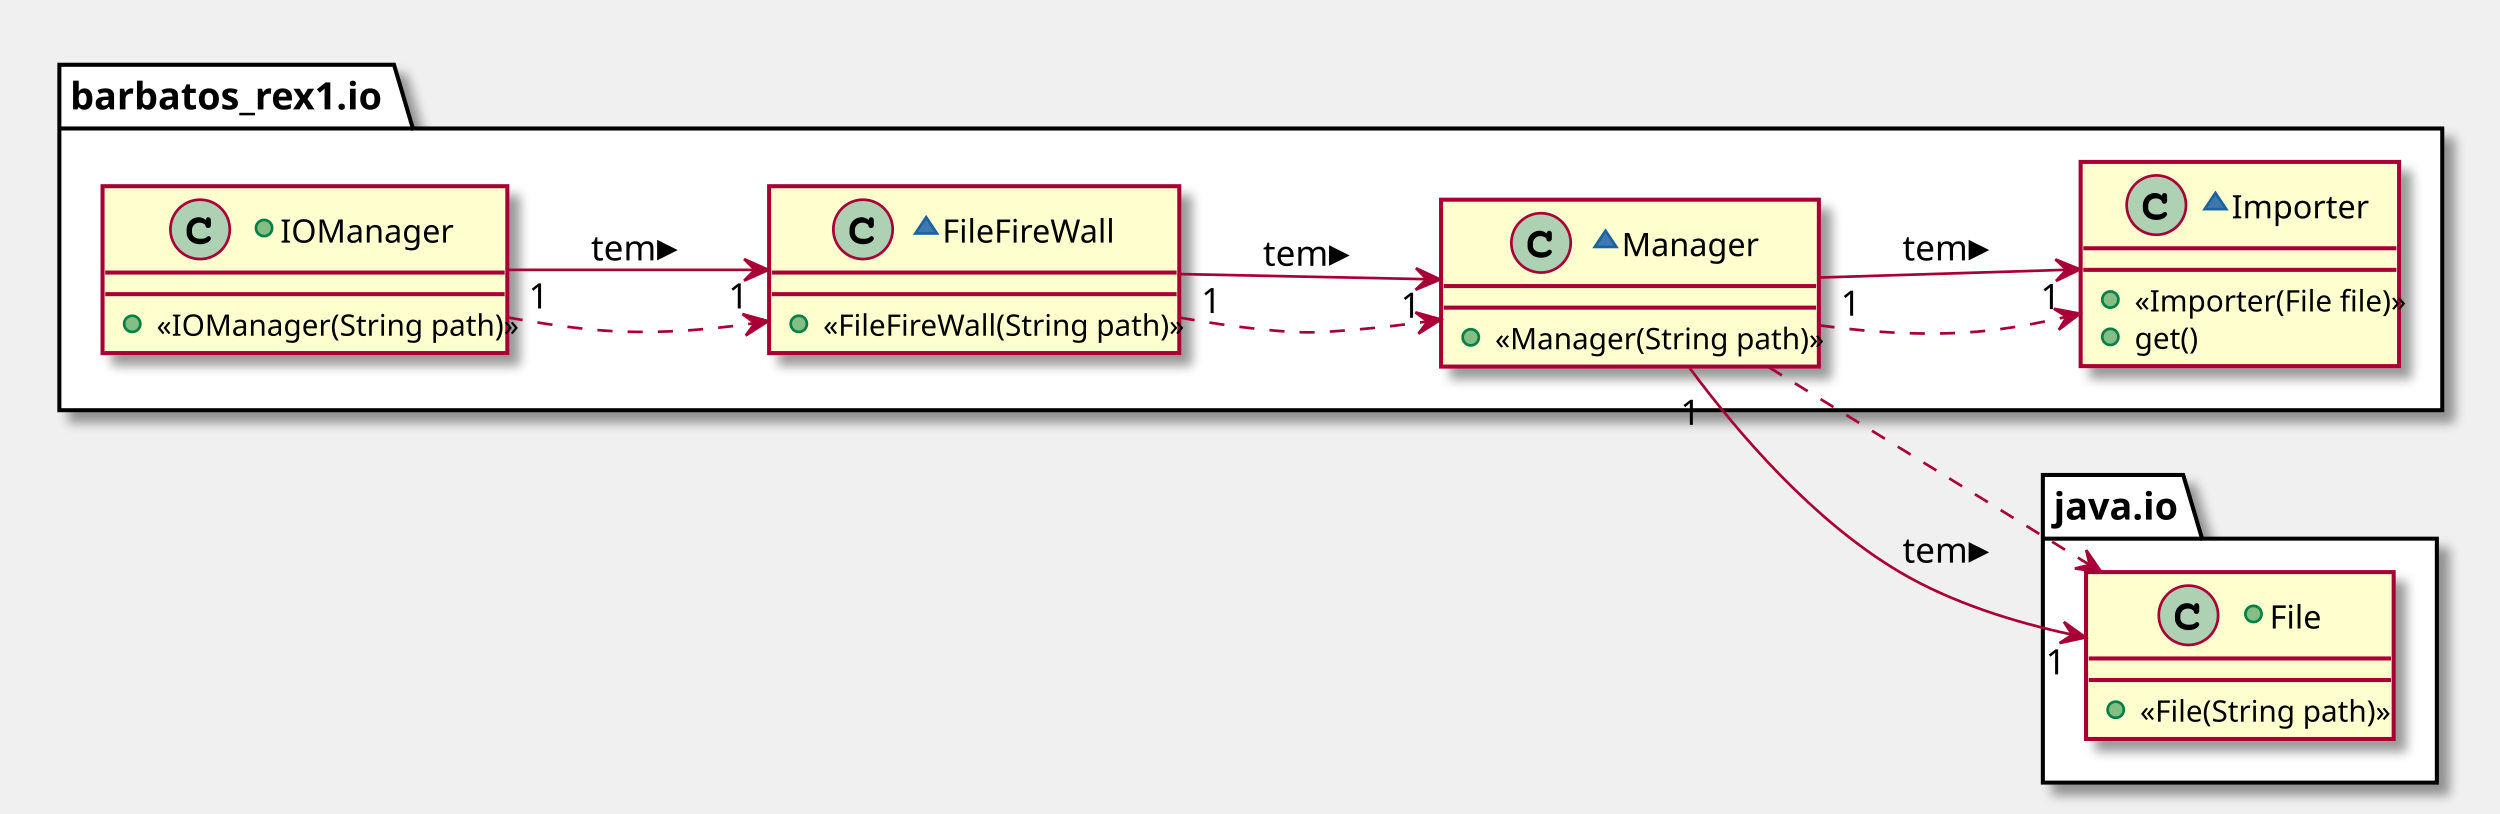
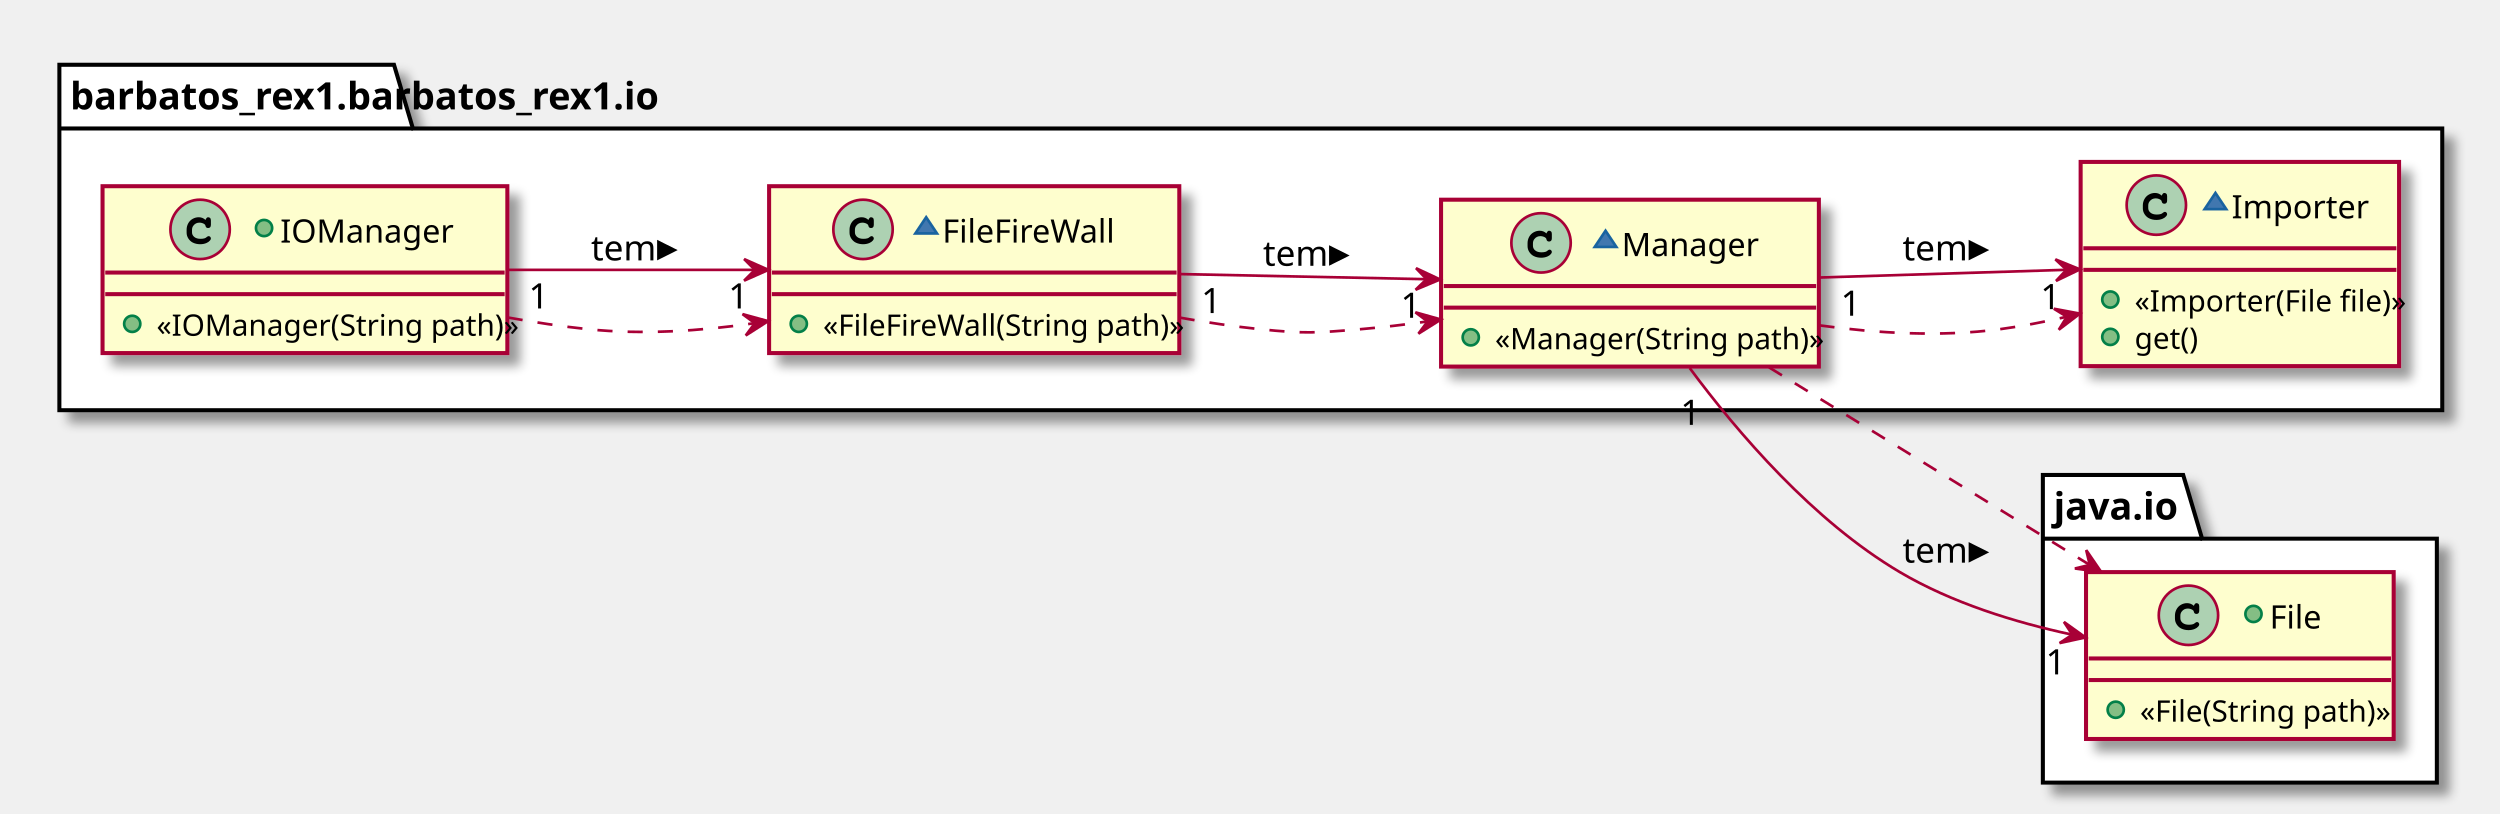
<svg xmlns="http://www.w3.org/2000/svg" contentScriptType="application/ecmascript" contentStyleType="text/css" height="377.5px" preserveAspectRatio="none" style="width:1158px;height:377px;" version="1.1" viewBox="0 0 1158 377" width="1158.75px" zoomAndPan="magnify">
  <defs>
    <filter height="300%" id="f3814zqma7x5x" width="300%" x="-1" y="-1">
      <feGaussianBlur result="blurOut" stdDeviation="2.5" />
      <feColorMatrix in="blurOut" result="blurOut2" type="matrix" values="0 0 0 0 0 0 0 0 0 0 0 0 0 0 0 0 0 0 .4 0" />
      <feOffset dx="5.0" dy="5.0" in="blurOut2" result="blurOut3" />
      <feBlend in="SourceGraphic" in2="blurOut3" mode="normal" />
    </filter>
  </defs>
  <g>
    <polygon fill="#FFFFFF" filter="url(#f3814zqma7x5x)" points="27.5,30,182.5,30,191.25,59.512,1131.25,59.512,1131.25,190,27.5,190,27.5,30" style="stroke: #000000; stroke-width: 1.875;" />
    <line style="stroke: #000000; stroke-width: 1.875;" x1="27.5" x2="191.25" y1="59.512" y2="59.512" />
-     <text fill="#000000" font-family="sans-serif" font-size="17.5" font-weight="bold" lengthAdjust="spacingAndGlyphs" textLength="147.5" x="32.5" y="50.666">barbatos_rex1.io
+     <text fill="#000000" font-family="sans-serif" font-size="17.5" font-weight="bold" lengthAdjust="spacingAndGlyphs" textLength="147.5" x="32.5" y="50.666">barbatos_rex1.barbatos_rex1.io
        </text>
    <polygon fill="#FFFFFF" filter="url(#f3814zqma7x5x)" points="946.25,220,1011.25,220,1020,249.512,1128.75,249.512,1128.75,362.5,946.25,362.5,946.25,220" style="stroke: #000000; stroke-width: 1.875;" />
    <line style="stroke: #000000; stroke-width: 1.875;" x1="946.25" x2="1020" y1="249.512" y2="249.512" />
    <text fill="#000000" font-family="sans-serif" font-size="17.5" font-weight="bold" lengthAdjust="spacingAndGlyphs" textLength="57.5" x="951.25" y="240.667">java.io
        </text>
    <rect fill="#FEFECE" filter="url(#f3814zqma7x5x)" height="77.295" id="IOManager" style="stroke: #A80036; stroke-width: 1.875;" width="187.5" x="47.5" y="86.25" />
    <ellipse cx="92.688" cy="106.25" fill="#ADD1B2" rx="13.75" ry="13.75" style="stroke: #A80036; stroke-width: 1.25;" />
    <path d="M95.188,101.875 Q95.441,101.25 95.734,100.938 Q96.027,100.625 96.359,100.625 Q96.945,100.625 97.316,100.977 Q97.688,101.328 97.688,102.148 L97.688,104.102 Q97.688,104.922 97.336,105.273 Q96.984,105.625 96.438,105.625 Q95.949,105.625 95.637,105.41 Q95.324,105.195 95.188,104.629 Q95.129,104.238 94.914,104.023 Q94.523,103.613 93.82,103.379 Q93.117,103.125 92.414,103.125 Q91.535,103.125 90.793,103.477 Q90.07,103.828 89.504,104.609 Q88.938,105.391 88.938,106.465 L88.938,107.617 Q88.938,108.906 89.992,109.766 Q91.047,110.625 92.922,110.625 Q94.035,110.625 94.816,110.371 Q95.266,110.234 95.773,109.785 Q96.106,109.531 96.281,109.453 Q96.457,109.375 96.672,109.375 Q97.082,109.375 97.375,109.707 Q97.688,110.019 97.688,110.469 Q97.688,110.898 97.258,111.406 Q96.633,112.148 95.637,112.559 Q94.328,113.125 92.727,113.125 Q90.852,113.125 89.348,112.383 Q88.137,111.797 87.277,110.527 Q86.438,109.258 86.438,107.754 L86.438,106.387 Q86.438,104.824 87.18,103.457 Q87.941,102.09 89.25,101.367 Q90.578,100.625 92.062,100.625 Q92.961,100.625 93.742,100.938 Q94.523,101.25 95.188,101.875 Z " />
    <ellipse cx="122.312" cy="105.625" fill="#84BE84" rx="3.75" ry="3.75" style="stroke: #038048; stroke-width: 1.25;" />
    <text fill="#000000" font-family="sans-serif" font-size="15" lengthAdjust="spacingAndGlyphs" textLength="75" x="129.812" y="112.388">IOManager
        </text>
    <line style="stroke: #A80036; stroke-width: 1.875;" x1="48.75" x2="233.75" y1="126.25" y2="126.25" />
    <line style="stroke: #A80036; stroke-width: 1.875;" x1="48.75" x2="233.75" y1="136.25" y2="136.25" />
    <ellipse cx="61.25" cy="150" fill="#84BE84" rx="3.75" ry="3.75" style="stroke: #038048; stroke-width: 1.25;" />
    <text fill="#000000" font-family="sans-serif" font-size="13.75" lengthAdjust="spacingAndGlyphs" textLength="155" x="72.5" y="155.524">«IOManager(String path)»
        </text>
    <rect fill="#FEFECE" filter="url(#f3814zqma7x5x)" height="77.295" id="FileFireWall" style="stroke: #A80036; stroke-width: 1.875;" width="190" x="356.25" y="86.25" />
    <ellipse cx="399.75" cy="106.25" fill="#ADD1B2" rx="13.75" ry="13.75" style="stroke: #A80036; stroke-width: 1.25;" />
    <path d="M402.25,101.875 Q402.504,101.25 402.797,100.938 Q403.09,100.625 403.422,100.625 Q404.008,100.625 404.379,100.977 Q404.75,101.328 404.75,102.148 L404.75,104.102 Q404.75,104.922 404.398,105.273 Q404.047,105.625 403.5,105.625 Q403.012,105.625 402.699,105.41 Q402.387,105.195 402.25,104.629 Q402.191,104.238 401.977,104.023 Q401.586,103.613 400.883,103.379 Q400.18,103.125 399.477,103.125 Q398.598,103.125 397.856,103.477 Q397.133,103.828 396.566,104.609 Q396,105.391 396,106.465 L396,107.617 Q396,108.906 397.055,109.766 Q398.109,110.625 399.984,110.625 Q401.098,110.625 401.879,110.371 Q402.328,110.234 402.836,109.785 Q403.168,109.531 403.344,109.453 Q403.519,109.375 403.734,109.375 Q404.144,109.375 404.438,109.707 Q404.75,110.019 404.75,110.469 Q404.75,110.898 404.32,111.406 Q403.695,112.148 402.699,112.559 Q401.391,113.125 399.789,113.125 Q397.914,113.125 396.41,112.383 Q395.199,111.797 394.34,110.527 Q393.5,109.258 393.5,107.754 L393.5,106.387 Q393.5,104.824 394.242,103.457 Q395.004,102.09 396.312,101.367 Q397.641,100.625 399.125,100.625 Q400.023,100.625 400.805,100.938 Q401.586,101.25 402.25,101.875 Z " />
    <polygon fill="#4177AF" points="429,100.625,424,108.125,434,108.125" style="stroke: #1963A0; stroke-width: 1.25;" />
    <text fill="#000000" font-family="sans-serif" font-size="15" lengthAdjust="spacingAndGlyphs" textLength="81.25" x="436.5" y="112.388">FileFireWall
        </text>
    <line style="stroke: #A80036; stroke-width: 1.875;" x1="357.5" x2="545" y1="126.25" y2="126.25" />
    <line style="stroke: #A80036; stroke-width: 1.875;" x1="357.5" x2="545" y1="136.25" y2="136.25" />
    <ellipse cx="370" cy="150" fill="#84BE84" rx="3.75" ry="3.75" style="stroke: #038048; stroke-width: 1.25;" />
    <text fill="#000000" font-family="sans-serif" font-size="13.75" lengthAdjust="spacingAndGlyphs" textLength="157.5" x="381.25" y="155.524">«FileFireWall(String path)»
        </text>
    <rect fill="#FEFECE" filter="url(#f3814zqma7x5x)" height="77.295" id="Manager" style="stroke: #A80036; stroke-width: 1.875;" width="175" x="667.5" y="92.5" />
    <ellipse cx="713.812" cy="112.5" fill="#ADD1B2" rx="13.75" ry="13.75" style="stroke: #A80036; stroke-width: 1.25;" />
    <path d="M716.312,108.125 Q716.566,107.5 716.859,107.188 Q717.152,106.875 717.484,106.875 Q718.07,106.875 718.441,107.227 Q718.812,107.578 718.812,108.398 L718.812,110.352 Q718.812,111.172 718.461,111.523 Q718.109,111.875 717.562,111.875 Q717.074,111.875 716.762,111.66 Q716.449,111.445 716.312,110.879 Q716.254,110.488 716.039,110.273 Q715.648,109.863 714.945,109.629 Q714.242,109.375 713.539,109.375 Q712.66,109.375 711.918,109.727 Q711.195,110.078 710.629,110.859 Q710.062,111.641 710.062,112.715 L710.062,113.867 Q710.062,115.156 711.117,116.016 Q712.172,116.875 714.047,116.875 Q715.16,116.875 715.941,116.621 Q716.391,116.484 716.898,116.035 Q717.231,115.781 717.406,115.703 Q717.582,115.625 717.797,115.625 Q718.207,115.625 718.5,115.957 Q718.812,116.269 718.812,116.719 Q718.812,117.148 718.383,117.656 Q717.758,118.398 716.762,118.809 Q715.453,119.375 713.852,119.375 Q711.977,119.375 710.473,118.633 Q709.262,118.047 708.402,116.777 Q707.562,115.508 707.562,114.004 L707.562,112.637 Q707.562,111.074 708.305,109.707 Q709.066,108.34 710.375,107.617 Q711.703,106.875 713.188,106.875 Q714.086,106.875 714.867,107.188 Q715.648,107.5 716.312,108.125 Z " />
    <polygon fill="#4177AF" points="743.688,106.875,738.688,114.375,748.688,114.375" style="stroke: #1963A0; stroke-width: 1.25;" />
    <text fill="#000000" font-family="sans-serif" font-size="15" lengthAdjust="spacingAndGlyphs" textLength="60" x="751.188" y="118.638">Manager
        </text>
    <line style="stroke: #A80036; stroke-width: 1.875;" x1="668.75" x2="841.25" y1="132.5" y2="132.5" />
    <line style="stroke: #A80036; stroke-width: 1.875;" x1="668.75" x2="841.25" y1="142.5" y2="142.5" />
    <ellipse cx="681.25" cy="156.25" fill="#84BE84" rx="3.75" ry="3.75" style="stroke: #038048; stroke-width: 1.25;" />
    <text fill="#000000" font-family="sans-serif" font-size="13.75" lengthAdjust="spacingAndGlyphs" textLength="142.5" x="692.5" y="161.774">«Manager(String path)»
        </text>
    <rect fill="#FEFECE" filter="url(#f3814zqma7x5x)" height="94.59" id="Importer" style="stroke: #A80036; stroke-width: 1.875;" width="147.5" x="963.75" y="75" />
    <ellipse cx="998.812" cy="95" fill="#ADD1B2" rx="13.75" ry="13.75" style="stroke: #A80036; stroke-width: 1.25;" />
    <path d="M1001.312,90.625 Q1001.566,90 1001.859,89.688 Q1002.152,89.375 1002.484,89.375 Q1003.07,89.375 1003.441,89.727 Q1003.812,90.078 1003.812,90.898 L1003.812,92.852 Q1003.812,93.672 1003.461,94.023 Q1003.109,94.375 1002.562,94.375 Q1002.074,94.375 1001.762,94.16 Q1001.449,93.945 1001.312,93.379 Q1001.254,92.988 1001.039,92.773 Q1000.648,92.363 999.945,92.129 Q999.242,91.875 998.539,91.875 Q997.66,91.875 996.918,92.227 Q996.195,92.578 995.629,93.359 Q995.062,94.141 995.062,95.215 L995.062,96.367 Q995.062,97.656 996.117,98.516 Q997.172,99.375 999.047,99.375 Q1000.16,99.375 1000.941,99.121 Q1001.391,98.984 1001.898,98.535 Q1002.231,98.281 1002.406,98.203 Q1002.582,98.125 1002.797,98.125 Q1003.207,98.125 1003.5,98.457 Q1003.812,98.769 1003.812,99.219 Q1003.812,99.648 1003.383,100.156 Q1002.758,100.898 1001.762,101.309 Q1000.453,101.875 998.852,101.875 Q996.977,101.875 995.473,101.133 Q994.262,100.547 993.402,99.277 Q992.562,98.008 992.562,96.504 L992.562,95.137 Q992.562,93.574 993.305,92.207 Q994.066,90.84 995.375,90.117 Q996.703,89.375 998.188,89.375 Q999.086,89.375 999.867,89.688 Q1000.648,90 1001.312,90.625 Z " />
    <polygon fill="#4177AF" points="1026.188,89.375,1021.188,96.875,1031.188,96.875" style="stroke: #1963A0; stroke-width: 1.25;" />
    <text fill="#000000" font-family="sans-serif" font-size="15" lengthAdjust="spacingAndGlyphs" textLength="57.5" x="1033.688" y="101.138">Importer
        </text>
    <line style="stroke: #A80036; stroke-width: 1.875;" x1="965" x2="1110" y1="115" y2="115" />
    <line style="stroke: #A80036; stroke-width: 1.875;" x1="965" x2="1110" y1="125" y2="125" />
    <ellipse cx="977.5" cy="138.75" fill="#84BE84" rx="3.75" ry="3.75" style="stroke: #038048; stroke-width: 1.25;" />
    <text fill="#000000" font-family="sans-serif" font-size="13.75" lengthAdjust="spacingAndGlyphs" textLength="115" x="988.75" y="144.274">«Importer(File file)»
        </text>
    <ellipse cx="977.5" cy="156.045" fill="#84BE84" rx="3.75" ry="3.75" style="stroke: #038048; stroke-width: 1.25;" />
    <text fill="#000000" font-family="sans-serif" font-size="13.75" lengthAdjust="spacingAndGlyphs" textLength="28.75" x="988.75" y="161.569">get()
        </text>
    <rect fill="#FEFECE" filter="url(#f3814zqma7x5x)" height="77.295" id="File" style="stroke: #A80036; stroke-width: 1.875;" width="142.5" x="966.25" y="265" />
    <ellipse cx="1013.688" cy="285" fill="#ADD1B2" rx="13.75" ry="13.75" style="stroke: #A80036; stroke-width: 1.25;" />
    <path d="M1016.188,280.625 Q1016.441,280 1016.734,279.688 Q1017.027,279.375 1017.359,279.375 Q1017.945,279.375 1018.316,279.727 Q1018.688,280.078 1018.688,280.898 L1018.688,282.852 Q1018.688,283.672 1018.336,284.023 Q1017.984,284.375 1017.438,284.375 Q1016.949,284.375 1016.637,284.16 Q1016.324,283.945 1016.188,283.379 Q1016.129,282.988 1015.914,282.773 Q1015.523,282.363 1014.82,282.129 Q1014.117,281.875 1013.414,281.875 Q1012.535,281.875 1011.793,282.227 Q1011.07,282.578 1010.504,283.359 Q1009.938,284.141 1009.938,285.215 L1009.938,286.367 Q1009.938,287.656 1010.992,288.516 Q1012.047,289.375 1013.922,289.375 Q1015.035,289.375 1015.816,289.121 Q1016.266,288.984 1016.773,288.535 Q1017.106,288.281 1017.281,288.203 Q1017.457,288.125 1017.672,288.125 Q1018.082,288.125 1018.375,288.457 Q1018.688,288.769 1018.688,289.219 Q1018.688,289.648 1018.258,290.156 Q1017.633,290.898 1016.637,291.309 Q1015.328,291.875 1013.727,291.875 Q1011.852,291.875 1010.348,291.133 Q1009.137,290.547 1008.277,289.277 Q1007.438,288.008 1007.438,286.504 L1007.438,285.137 Q1007.438,283.574 1008.18,282.207 Q1008.941,280.84 1010.25,280.117 Q1011.578,279.375 1013.062,279.375 Q1013.961,279.375 1014.742,279.688 Q1015.523,280 1016.188,280.625 Z " />
    <ellipse cx="1043.812" cy="284.375" fill="#84BE84" rx="3.75" ry="3.75" style="stroke: #038048; stroke-width: 1.25;" />
    <text fill="#000000" font-family="sans-serif" font-size="15" lengthAdjust="spacingAndGlyphs" textLength="25" x="1051.312" y="291.138">File
        </text>
    <line style="stroke: #A80036; stroke-width: 1.875;" x1="967.5" x2="1107.5" y1="305" y2="305" />
    <line style="stroke: #A80036; stroke-width: 1.875;" x1="967.5" x2="1107.5" y1="315" y2="315" />
    <ellipse cx="980" cy="328.75" fill="#84BE84" rx="3.75" ry="3.75" style="stroke: #038048; stroke-width: 1.25;" />
    <text fill="#000000" font-family="sans-serif" font-size="13.75" lengthAdjust="spacingAndGlyphs" textLength="110" x="991.25" y="334.274">«File(String path)»
        </text>
    <path d="M235.153,147.053 C247.643,149.304 260.34,151.227 272.5,152.5 C297.517,155.118 324.392,153.355 349.47,149.713 " fill="none" id="IOManager-&gt;FileFireWall" style="stroke: #A80036; stroke-width: 1.25; stroke-dasharray: 7.0,7.0;" />
    <polygon fill="#A80036" points="355.805,148.748,343.93,145.499,349.626,149.689,345.436,155.385,355.805,148.748" style="stroke: #A80036; stroke-width: 1.25;" />
    <path d="M235.178,125 C271.285,125 312.76,125 349.577,125 " fill="none" id="IOManager-&gt;FileFireWall-1" style="stroke: #A80036; stroke-width: 1.25;" />
    <polygon fill="#A80036" points="355.919,125,344.669,120,349.669,125,344.669,130,355.919,125" style="stroke: #A80036; stroke-width: 1.25;" />
    <text fill="#000000" font-family="sans-serif" font-size="16.25" lengthAdjust="spacingAndGlyphs" textLength="27.5" x="273.75" y="120.619">tem
        </text>
    <polygon fill="#000000" points="305,112.095,312.5,115.845,305,119.595,305,112.095" style="stroke: #000000; stroke-width: 1.25;" />
    <text fill="#000000" font-family="sans-serif" font-size="16.25" lengthAdjust="spacingAndGlyphs" textLength="8.75" x="244.854" y="142.885">1
        </text>
    <text fill="#000000" font-family="sans-serif" font-size="16.25" lengthAdjust="spacingAndGlyphs" textLength="8.75" x="337.354" y="142.885">1
        </text>
    <path d="M546.408,147.116 C558.901,149.34 571.592,151.24 583.75,152.5 C604.196,154.619 609.519,154.246 630,152.5 C640.072,151.641 650.558,150.396 660.974,148.934 " fill="none" id="FileFireWall-&gt;Manager" style="stroke: #A80036; stroke-width: 1.25; stroke-dasharray: 7.0,7.0;" />
    <polygon fill="#A80036" points="667.446,147.996,655.596,144.661,661.261,148.893,657.03,154.558,667.446,147.996" style="stroke: #A80036; stroke-width: 1.25;" />
    <path d="M546.579,126.951 C582.82,127.704 624.173,128.561 660.35,129.312 " fill="none" id="FileFireWall-&gt;Manager-1" style="stroke: #A80036; stroke-width: 1.25;" />
    <polygon fill="#A80036" points="667.043,129.451,655.899,124.218,660.794,129.321,655.691,134.216,667.043,129.451" style="stroke: #A80036; stroke-width: 1.25;" />
    <text fill="#000000" font-family="sans-serif" font-size="16.25" lengthAdjust="spacingAndGlyphs" textLength="27.5" x="585" y="123.119">tem
        </text>
    <polygon fill="#000000" points="616.25,114.595,623.75,118.345,616.25,122.095,616.25,114.595" style="stroke: #000000; stroke-width: 1.25;" />
    <text fill="#000000" font-family="sans-serif" font-size="16.25" lengthAdjust="spacingAndGlyphs" textLength="8.75" x="556.393" y="145.028">1
        </text>
    <text fill="#000000" font-family="sans-serif" font-size="16.25" lengthAdjust="spacingAndGlyphs" textLength="8.75" x="648.771" y="147.199">1
        </text>
    <path d="M819.436,170.178 C863.61,197.391 922.56,233.709 967.841,261.605 " fill="none" id="Manager-&gt;File" style="stroke: #A80036; stroke-width: 1.25; stroke-dasharray: 7.0,7.0;" />
    <polygon fill="#A80036" points="973.294,264.964,966.339,254.806,967.973,261.686,961.093,263.32,973.294,264.964" style="stroke: #A80036; stroke-width: 1.25;" />
    <path d="M782.674,170.479 C805.102,200.755 839.962,241.345 880,265 C904.059,279.215 933.159,288.237 959.692,293.954 " fill="none" id="Manager-&gt;File-1" style="stroke: #A80036; stroke-width: 1.25;" />
    <polygon fill="#A80036" points="966.02,295.267,956.02,288.085,959.9,293.997,953.989,297.877,966.02,295.267" style="stroke: #A80036; stroke-width: 1.25;" />
    <text fill="#000000" font-family="sans-serif" font-size="16.25" lengthAdjust="spacingAndGlyphs" textLength="27.5" x="881.25" y="260.619">tem
        </text>
    <polygon fill="#000000" points="912.5,252.095,920,255.845,912.5,259.595,912.5,252.095" style="stroke: #000000; stroke-width: 1.25;" />
    <text fill="#000000" font-family="sans-serif" font-size="16.25" lengthAdjust="spacingAndGlyphs" textLength="8.75" x="778.365" y="196.793">1
        </text>
    <text fill="#000000" font-family="sans-serif" font-size="16.25" lengthAdjust="spacingAndGlyphs" textLength="8.75" x="947.551" y="312.371">1
        </text>
    <path d="M842.771,150.711 C869.545,154.409 899.128,156.132 926.25,152.5 C936.324,151.151 946.781,149.136 957.064,146.778 " fill="none" id="Manager-&gt;Importer" style="stroke: #A80036; stroke-width: 1.25; stroke-dasharray: 7.0,7.0;" />
    <polygon fill="#A80036" points="963.438,145.268,951.338,142.997,957.356,146.709,953.644,152.727,963.438,145.268" style="stroke: #A80036; stroke-width: 1.25;" />
    <path d="M842.544,128.554 C879,127.414 921.183,126.096 956.859,124.981 " fill="none" id="Manager-&gt;Importer-1" style="stroke: #A80036; stroke-width: 1.25;" />
    <polygon fill="#A80036" points="963.441,124.775,952.041,120.128,957.194,124.97,952.352,130.123,963.441,124.775" style="stroke: #A80036; stroke-width: 1.25;" />
    <text fill="#000000" font-family="sans-serif" font-size="16.25" lengthAdjust="spacingAndGlyphs" textLength="27.5" x="881.25" y="120.619">tem
        </text>
    <polygon fill="#000000" points="912.5,112.095,920,115.845,912.5,119.595,912.5,112.095" style="stroke: #000000; stroke-width: 1.25;" />
    <text fill="#000000" font-family="sans-serif" font-size="16.25" lengthAdjust="spacingAndGlyphs" textLength="8.75" x="852.597" y="146.257">1
        </text>
    <text fill="#000000" font-family="sans-serif" font-size="16.25" lengthAdjust="spacingAndGlyphs" textLength="8.75" x="945.132" y="143.192">1
        </text>
  </g>
</svg>
